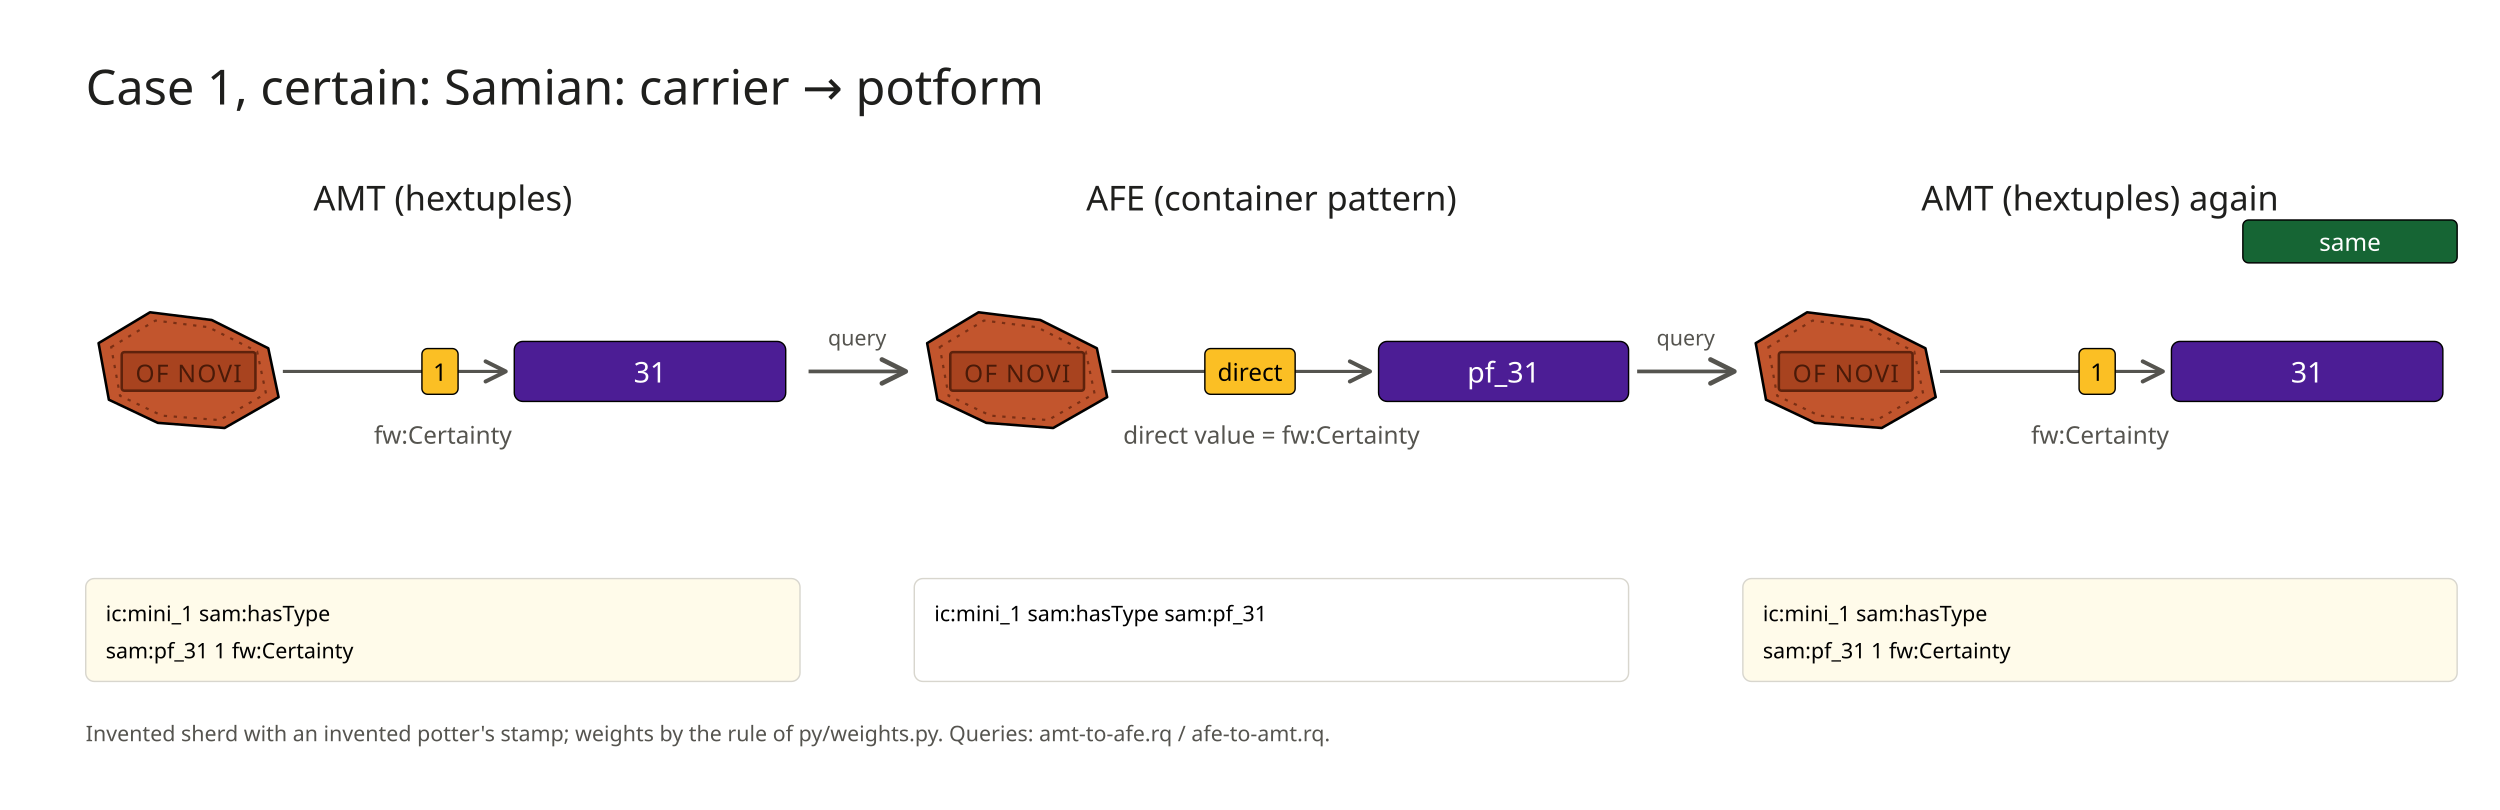
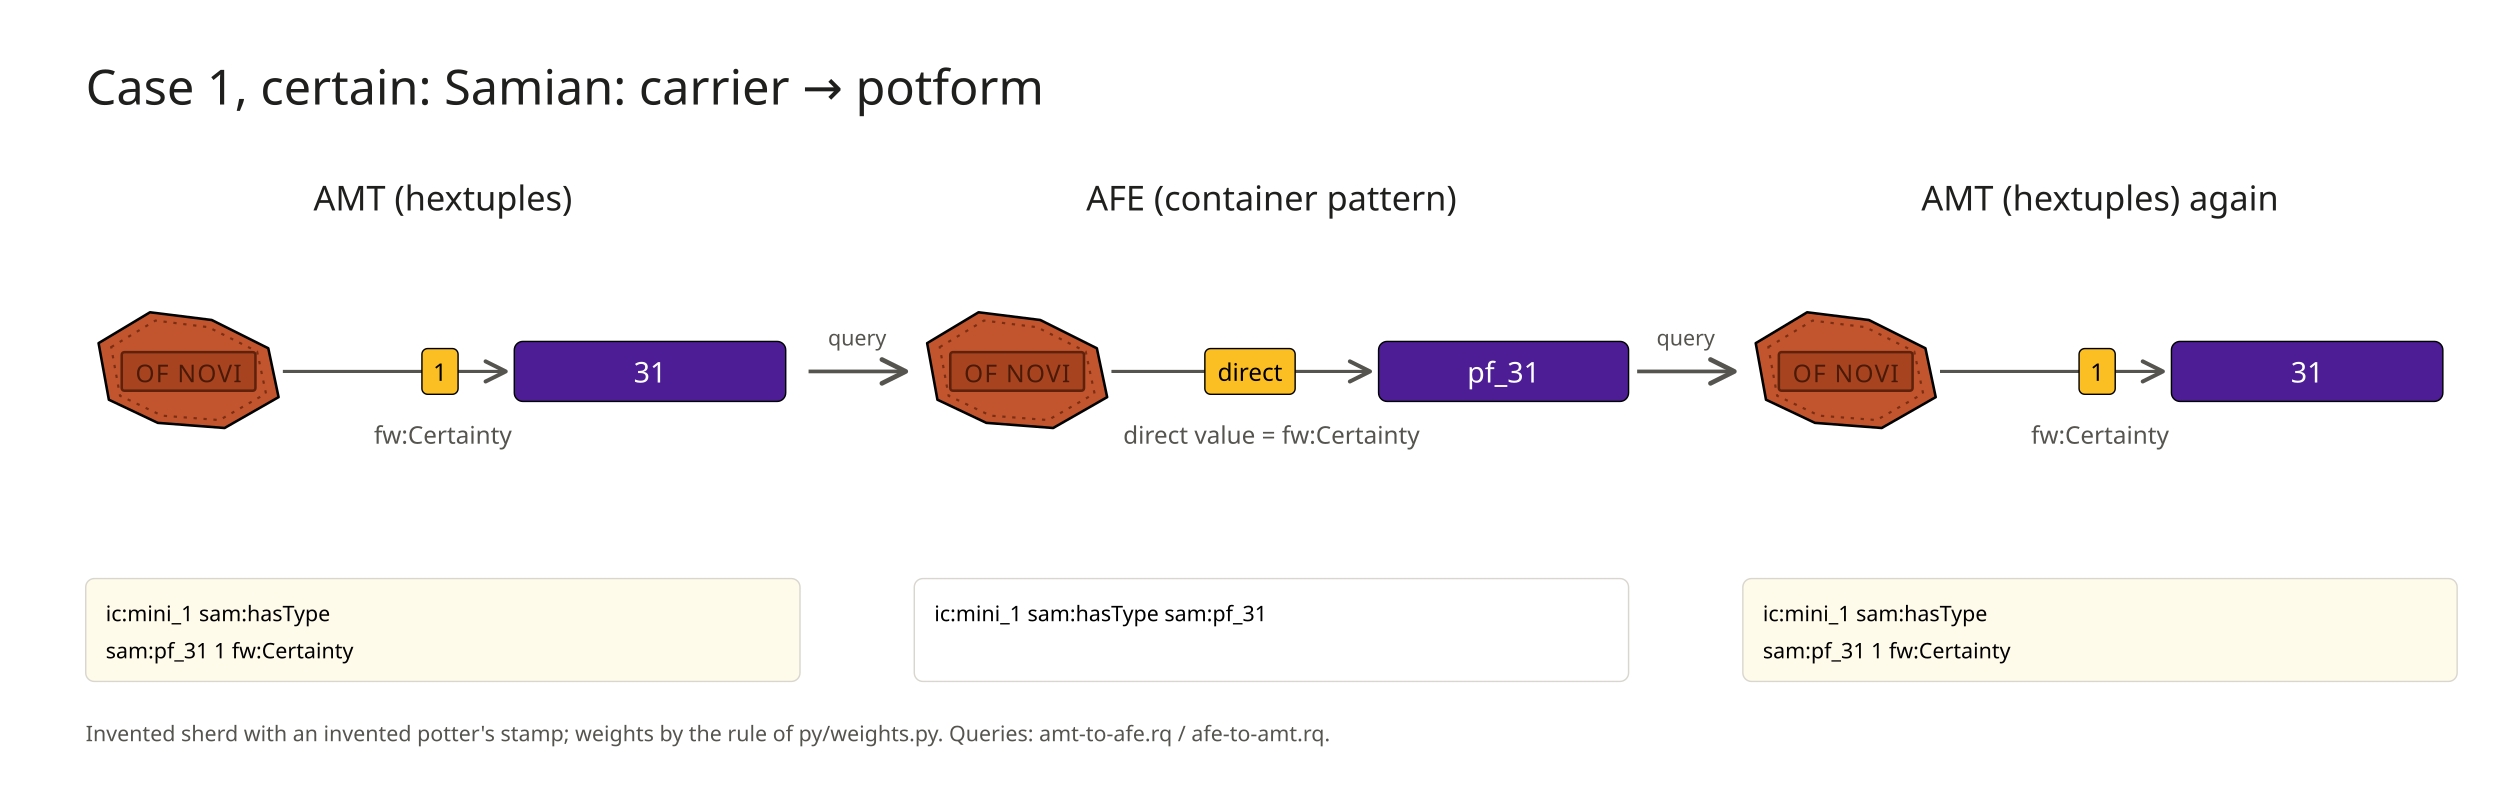
<svg xmlns="http://www.w3.org/2000/svg" width="1750" height="567" viewBox="0 0 1750 567" role="img">
  <rect width="1750" height="567" fill="#ffffff" />
  <defs>
    <marker id="a" viewBox="0 0 10 10" refX="9" refY="5" markerWidth="8" markerHeight="8" orient="auto-start-reverse">
      <path d="M1 1L9 5L1 9" fill="none" stroke="#55544f" stroke-width="1.6" stroke-linecap="round" stroke-linejoin="round" />
    </marker>
  </defs>
  <text x="60" y="60" text-anchor="start" dominant-baseline="central" font-family="Fira Sans" font-size="34" font-weight="500" fill="#1f1f1d">Case 1, certain: Samian: carrier → potform</text>
  <text x="310.0" y="138" text-anchor="middle" dominant-baseline="central" font-family="Fira Sans" font-size="24" font-weight="500" fill="#1f1f1d">AMT (hextuples)</text>
  <g transform="translate(132,260) scale(0.9)">
    <path d="M-70,-22 L-30,-46 L18,-40 L62,-18 L70,20 L28,44 L-24,40 L-62,22 Z" fill="#c2552d" stroke="#000000" stroke-width="2" stroke-linejoin="round" />
    <path d="M-70,-22 L-30,-46 L18,-40 L62,-18 L70,20 L28,44 L-24,40 L-62,22 Z" fill="none" stroke="#7a2f14" stroke-width="2" stroke-dasharray="3 6" transform="scale(.86)" />
    <rect x="-52" y="-15" width="104" height="30" rx="2" fill="#a8431f" stroke="#5e220c" stroke-width="2" />
    <text x="0" y="1" text-anchor="middle" dominant-baseline="central" font-family="Fira Sans" font-weight="500" font-size="19" letter-spacing="1" fill="#4a1a08">OF NOVI</text>
  </g>
  <path d="M198,260 C258,260 280,260.0 354,260.0" fill="none" stroke="#55544f" stroke-width="2.2" marker-end="url(#a)" />
  <rect x="295.35" y="244.0" width="25.3" height="32" rx="4" fill="#fbbf24" stroke="#000000" stroke-width="1" />
  <text x="308.0" y="260.0" text-anchor="middle" dominant-baseline="central" font-family="Fira Sans" font-size="17" fill="#000000">1</text>
  <rect x="360" y="239.0" width="190" height="42" rx="6" fill="#4c1d95" stroke="#000000" stroke-width="1" />
  <text x="455.0" y="260.0" text-anchor="middle" dominant-baseline="central" font-family="Fira Sans" font-size="20" font-weight="500" fill="#ffffff">31</text>
  <text x="310.0" y="304.0" text-anchor="middle" dominant-baseline="central" font-family="Fira Sans" font-size="17" font-weight="500" fill="#55544f">fw:Certainty</text>
  <rect x="60" y="405" width="500" height="72" rx="6" fill="#fffbea" stroke="#d8d6ce" stroke-width="1" />
  <text x="74" y="429" text-anchor="start" dominant-baseline="central" font-family="Fira Sans" font-size="15" fill="#000000">ic:mini_1  sam:hasType</text>
  <text x="74" y="455" text-anchor="start" dominant-baseline="central" font-family="Fira Sans" font-size="15" fill="#000000">    sam:pf_31   1   fw:Certainty</text>
  <text x="890.0" y="138" text-anchor="middle" dominant-baseline="central" font-family="Fira Sans" font-size="24" font-weight="500" fill="#1f1f1d">AFE (container pattern)</text>
  <g transform="translate(712,260) scale(0.9)">
    <path d="M-70,-22 L-30,-46 L18,-40 L62,-18 L70,20 L28,44 L-24,40 L-62,22 Z" fill="#c2552d" stroke="#000000" stroke-width="2" stroke-linejoin="round" />
    <path d="M-70,-22 L-30,-46 L18,-40 L62,-18 L70,20 L28,44 L-24,40 L-62,22 Z" fill="none" stroke="#7a2f14" stroke-width="2" stroke-dasharray="3 6" transform="scale(.86)" />
    <rect x="-52" y="-15" width="104" height="30" rx="2" fill="#a8431f" stroke="#5e220c" stroke-width="2" />
    <text x="0" y="1" text-anchor="middle" dominant-baseline="central" font-family="Fira Sans" font-weight="500" font-size="19" letter-spacing="1" fill="#4a1a08">OF NOVI</text>
  </g>
  <path d="M778,260 L959,260" fill="none" stroke="#55544f" stroke-width="2.2" marker-end="url(#a)" />
  <rect x="843.4" y="244" width="63.2" height="32" rx="4" fill="#fbbf24" stroke="#000000" stroke-width="1" />
  <text x="875.0" y="260" text-anchor="middle" dominant-baseline="central" font-family="Fira Sans" font-size="17" fill="#000000">direct</text>
  <rect x="965" y="239" width="175" height="42" rx="6" fill="#4c1d95" stroke="#000000" stroke-width="1" />
  <text x="1052.5" y="260.0" text-anchor="middle" dominant-baseline="central" font-family="Fira Sans" font-size="20" font-weight="500" fill="#ffffff">pf_31</text>
  <text x="890.0" y="304.0" text-anchor="middle" dominant-baseline="central" font-family="Fira Sans" font-size="17" font-weight="500" fill="#55544f">direct value = fw:Certainty</text>
  <rect x="640" y="405" width="500" height="72" rx="6" fill="#ffffff" stroke="#d8d6ce" stroke-width="1" />
  <text x="654" y="429" text-anchor="start" dominant-baseline="central" font-family="Fira Sans" font-size="15" fill="#000000">ic:mini_1  sam:hasType  sam:pf_31</text>
  <text x="1470.0" y="138" text-anchor="middle" dominant-baseline="central" font-family="Fira Sans" font-size="24" font-weight="500" fill="#1f1f1d">AMT (hextuples) again</text>
  <g transform="translate(1292,260) scale(0.9)">
    <path d="M-70,-22 L-30,-46 L18,-40 L62,-18 L70,20 L28,44 L-24,40 L-62,22 Z" fill="#c2552d" stroke="#000000" stroke-width="2" stroke-linejoin="round" />
    <path d="M-70,-22 L-30,-46 L18,-40 L62,-18 L70,20 L28,44 L-24,40 L-62,22 Z" fill="none" stroke="#7a2f14" stroke-width="2" stroke-dasharray="3 6" transform="scale(.86)" />
    <rect x="-52" y="-15" width="104" height="30" rx="2" fill="#a8431f" stroke="#5e220c" stroke-width="2" />
    <text x="0" y="1" text-anchor="middle" dominant-baseline="central" font-family="Fira Sans" font-weight="500" font-size="19" letter-spacing="1" fill="#4a1a08">OF NOVI</text>
  </g>
  <path d="M1358,260 C1418,260 1440,260.0 1514,260.0" fill="none" stroke="#55544f" stroke-width="2.2" marker-end="url(#a)" />
  <rect x="1455.35" y="244.0" width="25.3" height="32" rx="4" fill="#fbbf24" stroke="#000000" stroke-width="1" />
  <text x="1468.0" y="260.0" text-anchor="middle" dominant-baseline="central" font-family="Fira Sans" font-size="17" fill="#000000">1</text>
  <rect x="1520" y="239.0" width="190" height="42" rx="6" fill="#4c1d95" stroke="#000000" stroke-width="1" />
  <text x="1615.0" y="260.0" text-anchor="middle" dominant-baseline="central" font-family="Fira Sans" font-size="20" font-weight="500" fill="#ffffff">31</text>
  <text x="1470.0" y="304.0" text-anchor="middle" dominant-baseline="central" font-family="Fira Sans" font-size="17" font-weight="500" fill="#55544f">fw:Certainty</text>
  <rect x="1220" y="405" width="500" height="72" rx="6" fill="#fffbea" stroke="#d8d6ce" stroke-width="1" />
  <text x="1234" y="429" text-anchor="start" dominant-baseline="central" font-family="Fira Sans" font-size="15" fill="#000000">ic:mini_1  sam:hasType</text>
  <text x="1234" y="455" text-anchor="start" dominant-baseline="central" font-family="Fira Sans" font-size="15" fill="#000000">    sam:pf_31   1   fw:Certainty</text>
-   <rect x="1570" y="154" width="150" height="30" rx="4" fill="#166534" stroke="#000000" stroke-width="1" />
-   <text x="1645" y="169" text-anchor="middle" dominant-baseline="central" font-family="Fira Sans" font-size="17" font-weight="500" fill="#ffffff">same</text>
  <path d="M566,260 L634,260" fill="none" stroke="#55544f" stroke-width="2.6" marker-end="url(#a)" />
  <text x="600.0" y="236" text-anchor="middle" dominant-baseline="central" font-family="Fira Sans" font-size="15" fill="#55544f">query</text>
  <path d="M1146,260 L1214,260" fill="none" stroke="#55544f" stroke-width="2.6" marker-end="url(#a)" />
  <text x="1180.0" y="236" text-anchor="middle" dominant-baseline="central" font-family="Fira Sans" font-size="15" fill="#55544f">query</text>
  <text x="60" y="513" text-anchor="start" dominant-baseline="central" font-family="Fira Sans" font-size="15" fill="#55544f">Invented sherd with an invented potter's stamp; weights by the rule of py/weights.py. Queries: amt-to-afe.rq / afe-to-amt.rq.</text>
</svg>
